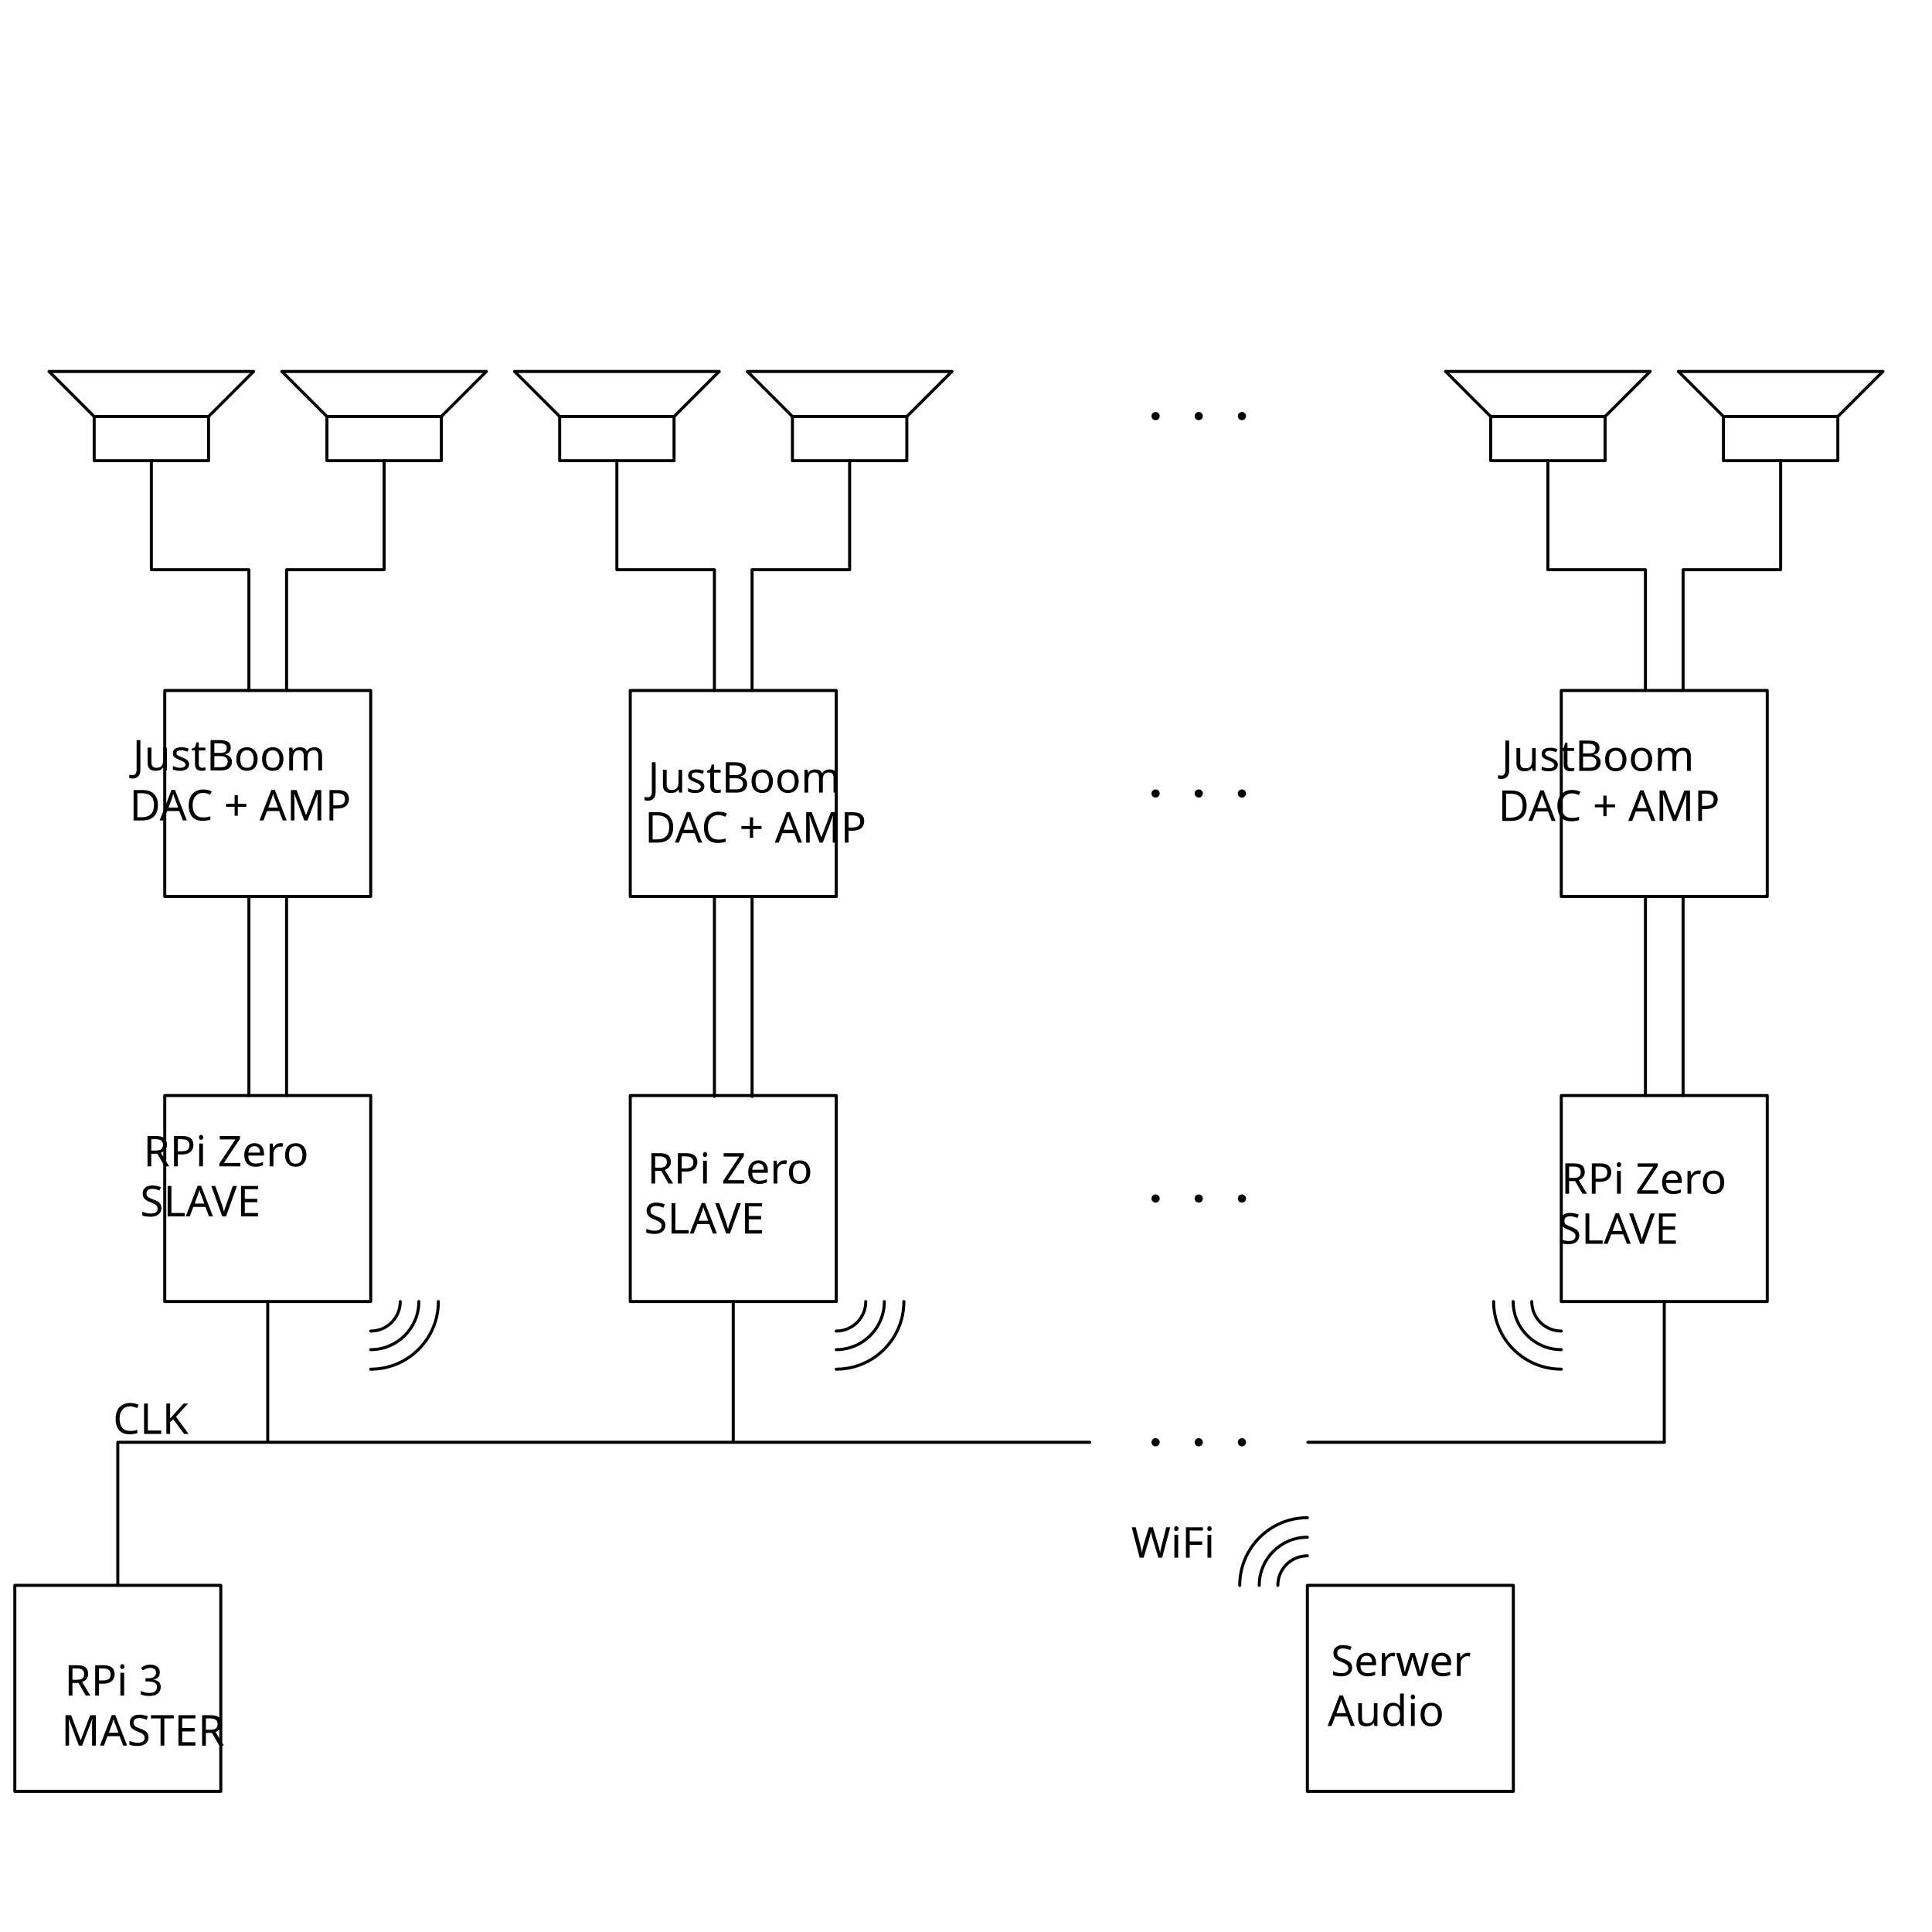
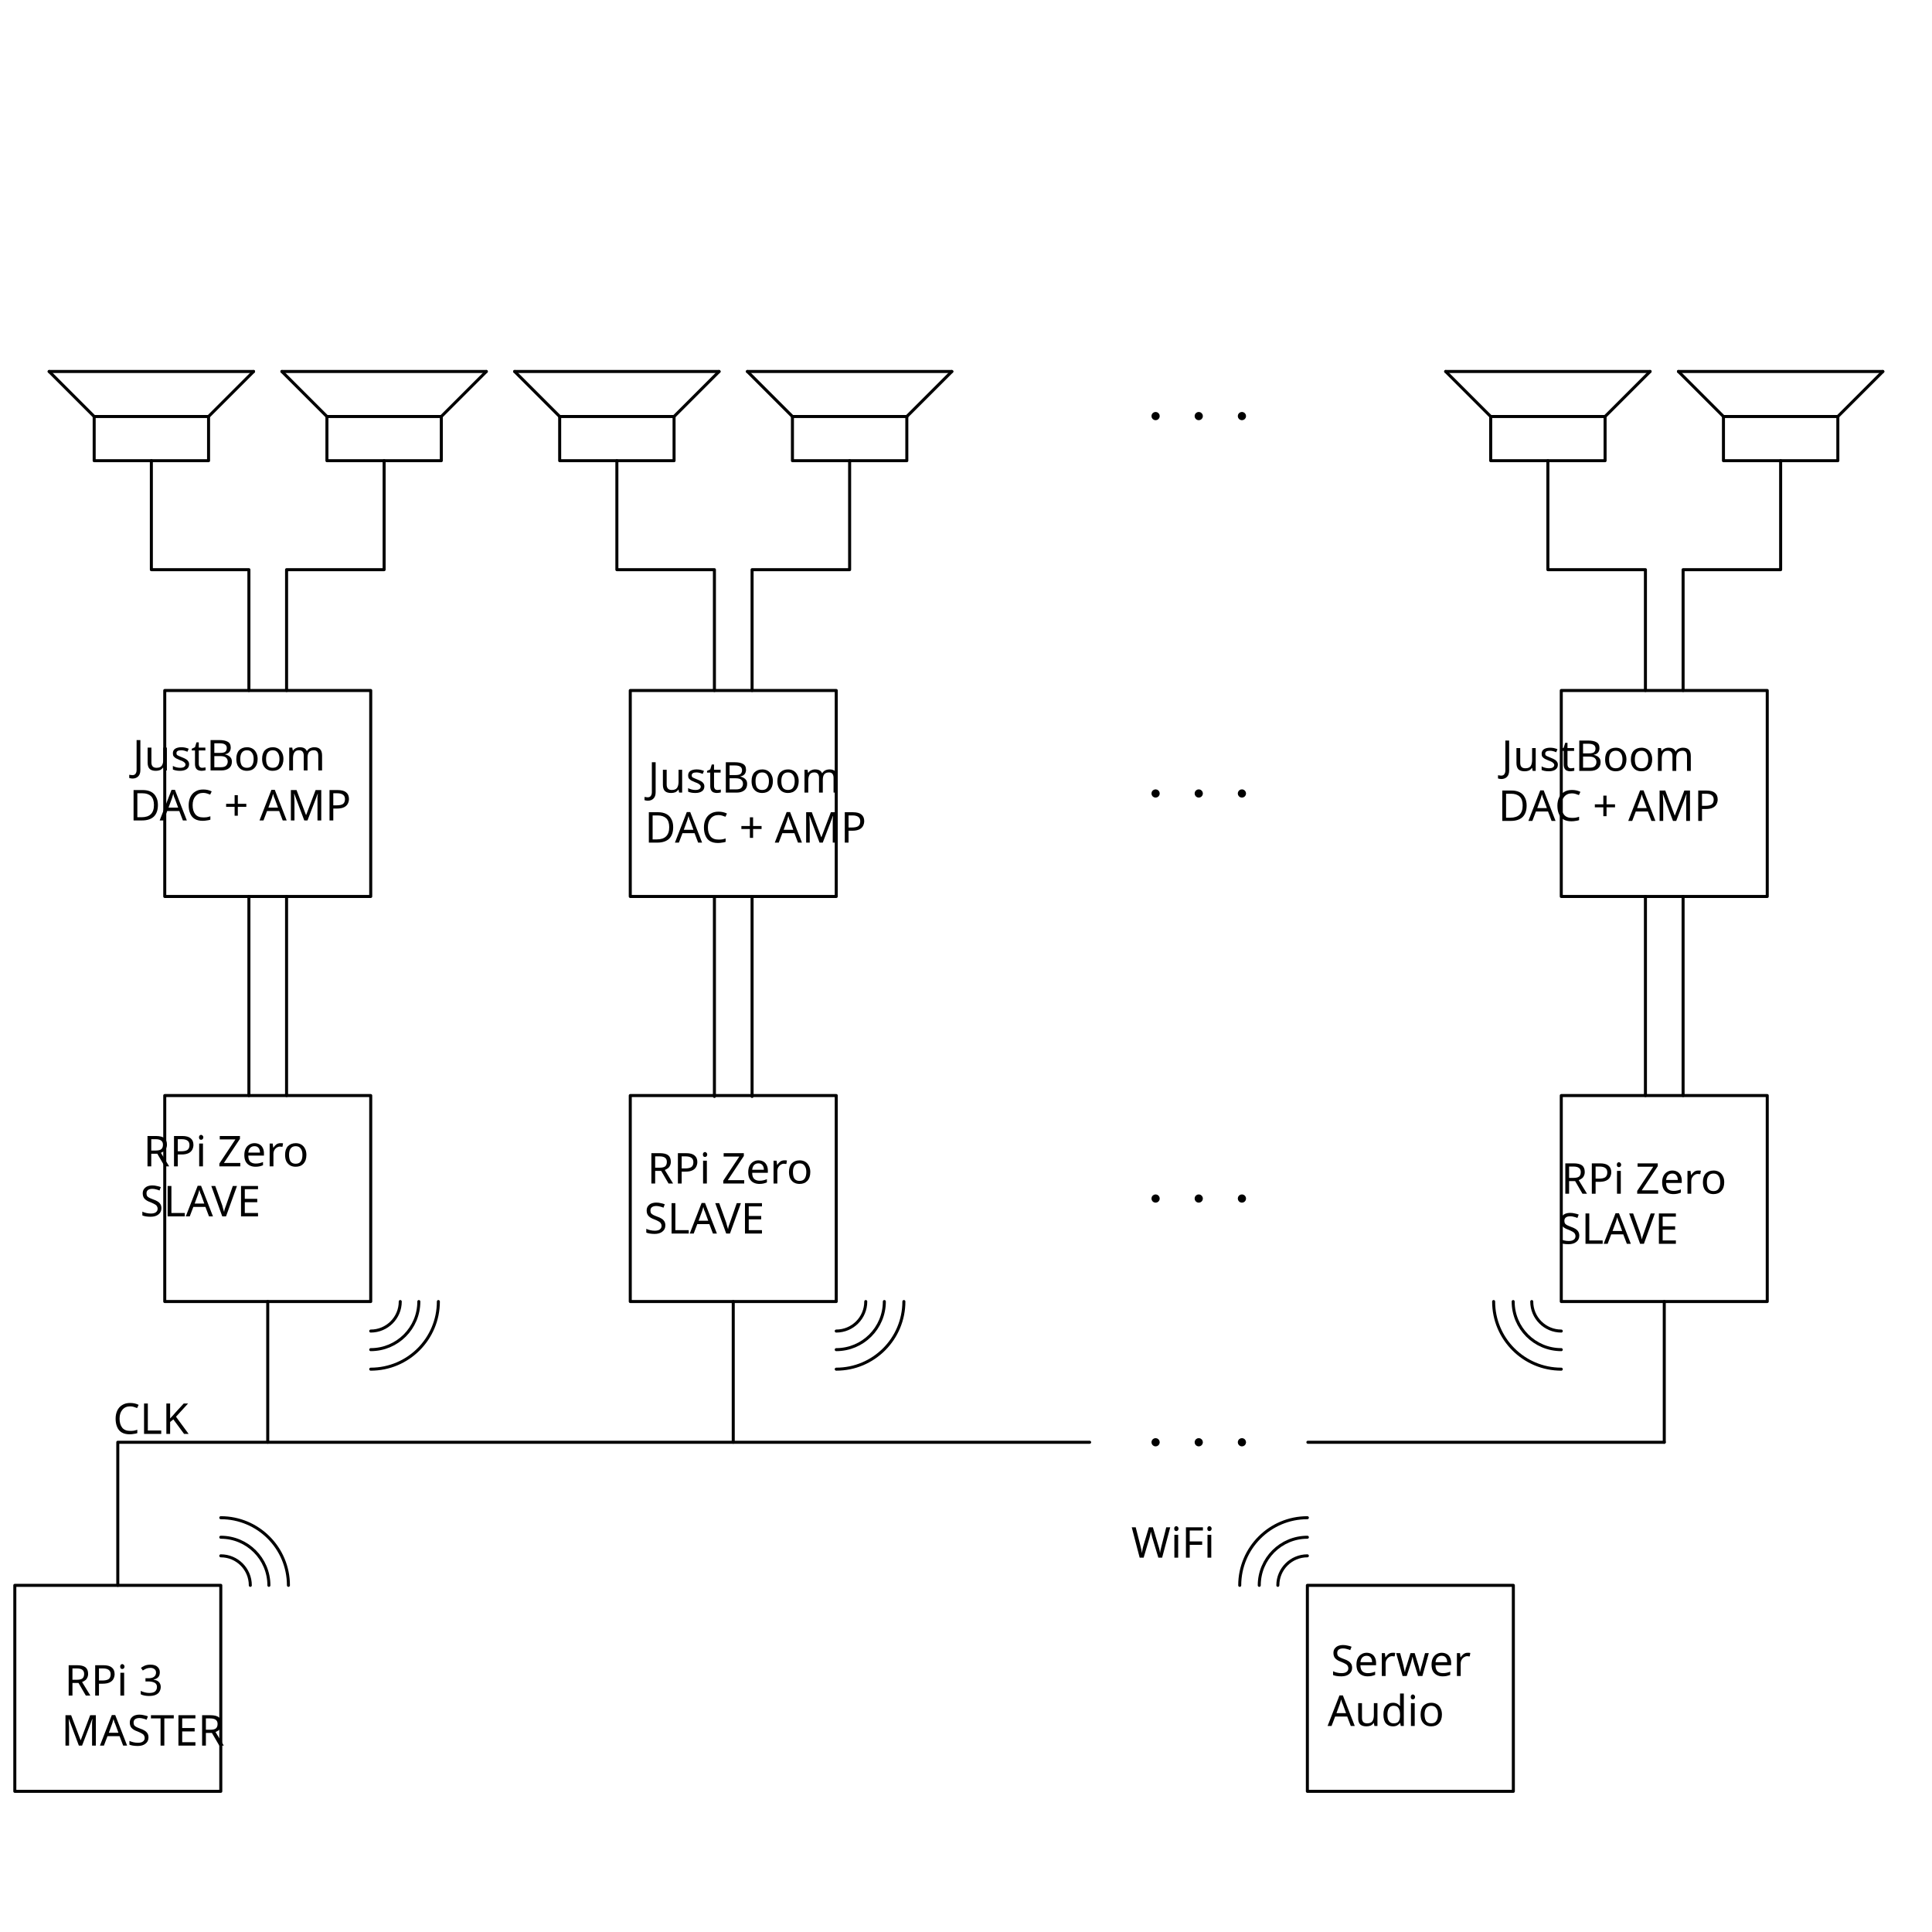
<svg xmlns="http://www.w3.org/2000/svg" width="16cm" height="16cm" viewBox="0 0 160 160" version="1.1" id="svg8">
  <defs id="defs2" />
  <g id="layer1" transform="translate(0,-137)">
    <rect style="opacity:1;fill:none;fill-opacity:1;stroke:#000000;stroke-width:0.25;stroke-linecap:round;stroke-linejoin:round;stroke-miterlimit:4;stroke-dasharray:none;stroke-dashoffset:0;stroke-opacity:1;paint-order:stroke fill markers" id="rect836" width="17.058" height="17.058" x="13.644" y="194.184" />
    <rect style="opacity:1;fill:none;fill-opacity:1;stroke:#000000;stroke-width:0.25;stroke-linecap:round;stroke-linejoin:round;stroke-miterlimit:4;stroke-dasharray:none;stroke-dashoffset:0;stroke-opacity:1;paint-order:stroke fill markers" id="rect836-0" width="17.058" height="17.058" x="52.196" y="194.184" />
    <rect style="opacity:1;fill:none;fill-opacity:1;stroke:#000000;stroke-width:0.25;stroke-linecap:round;stroke-linejoin:round;stroke-miterlimit:4;stroke-dasharray:none;stroke-dashoffset:0;stroke-opacity:1;paint-order:stroke fill markers" id="rect836-2" width="17.058" height="17.058" x="129.298" y="194.184" />
    <rect style="opacity:1;fill:none;fill-opacity:1;stroke:#000000;stroke-width:0.25;stroke-linecap:round;stroke-linejoin:round;stroke-miterlimit:4;stroke-dasharray:none;stroke-dashoffset:0;stroke-opacity:1;paint-order:stroke fill markers" id="rect836-04" width="17.058" height="17.058" x="13.644" y="227.729" />
    <rect style="opacity:1;fill:none;fill-opacity:1;stroke:#000000;stroke-width:0.25;stroke-linecap:round;stroke-linejoin:round;stroke-miterlimit:4;stroke-dasharray:none;stroke-dashoffset:0;stroke-opacity:1;paint-order:stroke fill markers" id="rect836-0-1" width="17.058" height="17.058" x="52.196" y="227.729" />
    <rect style="opacity:1;fill:none;fill-opacity:1;stroke:#000000;stroke-width:0.25;stroke-linecap:round;stroke-linejoin:round;stroke-miterlimit:4;stroke-dasharray:none;stroke-dashoffset:0;stroke-opacity:1;paint-order:stroke fill markers" id="rect836-2-9" width="17.058" height="17.058" x="129.298" y="227.729" />
    <g style="stroke-width:0.25;stroke-linecap:round;stroke-linejoin:round;stroke-miterlimit:4;stroke-dasharray:none" transform="translate(0,-14.2875)" id="g1403">
      <g style="stroke-width:0.25;stroke-linecap:round;stroke-linejoin:round;stroke-miterlimit:4;stroke-dasharray:none" id="g1116" transform="translate(-9.823088,6.798598)">
        <rect style="opacity:1;fill:none;fill-opacity:1;stroke:#000000;stroke-width:0.25;stroke-linecap:round;stroke-linejoin:round;stroke-miterlimit:4;stroke-dasharray:none;stroke-dashoffset:0;stroke-opacity:1;paint-order:stroke fill markers" id="rect1077" width="9.473" height="3.658" x="17.622" y="178.983" />
        <path style="fill:none;stroke:#000000;stroke-width:0.25;stroke-linecap:round;stroke-linejoin:round;stroke-miterlimit:4;stroke-dasharray:none;stroke-opacity:1" d="m 17.622,178.983 -3.728,-3.728" id="path1091" />
        <path style="fill:none;stroke:#000000;stroke-width:0.25;stroke-linecap:round;stroke-linejoin:round;stroke-miterlimit:4;stroke-dasharray:none;stroke-opacity:1" d="m 27.094,178.983 3.728,-3.728" id="path1093" />
        <path style="fill:none;stroke:#000000;stroke-width:0.25;stroke-linecap:round;stroke-linejoin:round;stroke-miterlimit:4;stroke-dasharray:none;stroke-opacity:1" d="M 30.822,175.255 H 13.894" id="path1095" />
      </g>
      <g style="stroke-width:0.25;stroke-linecap:round;stroke-linejoin:round;stroke-miterlimit:4;stroke-dasharray:none" transform="translate(9.452638,6.798598)" id="g1116-8">
        <rect style="opacity:1;fill:none;fill-opacity:1;stroke:#000000;stroke-width:0.25;stroke-linecap:round;stroke-linejoin:round;stroke-miterlimit:4;stroke-dasharray:none;stroke-dashoffset:0;stroke-opacity:1;paint-order:stroke fill markers" id="rect1077-8" width="9.473" height="3.658" x="17.622" y="178.983" />
        <path style="fill:none;stroke:#000000;stroke-width:0.25;stroke-linecap:round;stroke-linejoin:round;stroke-miterlimit:4;stroke-dasharray:none;stroke-opacity:1" d="m 17.622,178.983 -3.728,-3.728" id="path1091-7" />
        <path style="fill:none;stroke:#000000;stroke-width:0.25;stroke-linecap:round;stroke-linejoin:round;stroke-miterlimit:4;stroke-dasharray:none;stroke-opacity:1" d="m 27.094,178.983 3.728,-3.728" id="path1093-0" />
        <path style="fill:none;stroke:#000000;stroke-width:0.25;stroke-linecap:round;stroke-linejoin:round;stroke-miterlimit:4;stroke-dasharray:none;stroke-opacity:1" d="M 30.822,175.255 H 13.894" id="path1095-5" />
      </g>
    </g>
    <g style="stroke-width:0.25;stroke-linecap:round;stroke-linejoin:round;stroke-miterlimit:4;stroke-dasharray:none" transform="translate(0,-14.2875)" id="g1415">
      <g style="stroke-width:0.25;stroke-linecap:round;stroke-linejoin:round;stroke-miterlimit:4;stroke-dasharray:none" transform="translate(28.72836,6.798598)" id="g1116-2">
        <rect style="opacity:1;fill:none;fill-opacity:1;stroke:#000000;stroke-width:0.25;stroke-linecap:round;stroke-linejoin:round;stroke-miterlimit:4;stroke-dasharray:none;stroke-dashoffset:0;stroke-opacity:1;paint-order:stroke fill markers" id="rect1077-7" width="9.473" height="3.658" x="17.622" y="178.983" />
        <path style="fill:none;stroke:#000000;stroke-width:0.25;stroke-linecap:round;stroke-linejoin:round;stroke-miterlimit:4;stroke-dasharray:none;stroke-opacity:1" d="m 17.622,178.983 -3.728,-3.728" id="path1091-9" />
        <path style="fill:none;stroke:#000000;stroke-width:0.25;stroke-linecap:round;stroke-linejoin:round;stroke-miterlimit:4;stroke-dasharray:none;stroke-opacity:1" d="m 27.094,178.983 3.728,-3.728" id="path1093-1" />
        <path style="fill:none;stroke:#000000;stroke-width:0.25;stroke-linecap:round;stroke-linejoin:round;stroke-miterlimit:4;stroke-dasharray:none;stroke-opacity:1" d="M 30.822,175.255 H 13.894" id="path1095-9" />
      </g>
      <g style="stroke-width:0.25;stroke-linecap:round;stroke-linejoin:round;stroke-miterlimit:4;stroke-dasharray:none" transform="translate(48.00409,6.798598)" id="g1116-6">
        <rect style="opacity:1;fill:none;fill-opacity:1;stroke:#000000;stroke-width:0.25;stroke-linecap:round;stroke-linejoin:round;stroke-miterlimit:4;stroke-dasharray:none;stroke-dashoffset:0;stroke-opacity:1;paint-order:stroke fill markers" id="rect1077-3" width="9.473" height="3.658" x="17.622" y="178.983" />
        <path style="fill:none;stroke:#000000;stroke-width:0.25;stroke-linecap:round;stroke-linejoin:round;stroke-miterlimit:4;stroke-dasharray:none;stroke-opacity:1" d="m 17.622,178.983 -3.728,-3.728" id="path1091-6" />
        <path style="fill:none;stroke:#000000;stroke-width:0.25;stroke-linecap:round;stroke-linejoin:round;stroke-miterlimit:4;stroke-dasharray:none;stroke-opacity:1" d="m 27.094,178.983 3.728,-3.728" id="path1093-8" />
        <path style="fill:none;stroke:#000000;stroke-width:0.25;stroke-linecap:round;stroke-linejoin:round;stroke-miterlimit:4;stroke-dasharray:none;stroke-opacity:1" d="M 30.822,175.255 H 13.894" id="path1095-4" />
      </g>
    </g>
    <g style="stroke-width:0.25;stroke-linecap:round;stroke-linejoin:round;stroke-miterlimit:4;stroke-dasharray:none" transform="translate(0,-14.2875)" id="g1427">
      <g style="stroke-width:0.25;stroke-linecap:round;stroke-linejoin:round;stroke-miterlimit:4;stroke-dasharray:none" transform="translate(105.8313,6.798598)" id="g1116-4">
        <rect style="opacity:1;fill:none;fill-opacity:1;stroke:#000000;stroke-width:0.25;stroke-linecap:round;stroke-linejoin:round;stroke-miterlimit:4;stroke-dasharray:none;stroke-dashoffset:0;stroke-opacity:1;paint-order:stroke fill markers" id="rect1077-721" width="9.473" height="3.658" x="17.622" y="178.983" />
        <path style="fill:none;stroke:#000000;stroke-width:0.25;stroke-linecap:round;stroke-linejoin:round;stroke-miterlimit:4;stroke-dasharray:none;stroke-opacity:1" d="m 17.622,178.983 -3.728,-3.728" id="path1091-79" />
        <path style="fill:none;stroke:#000000;stroke-width:0.25;stroke-linecap:round;stroke-linejoin:round;stroke-miterlimit:4;stroke-dasharray:none;stroke-opacity:1" d="m 27.094,178.983 3.728,-3.728" id="path1093-5" />
        <path style="fill:none;stroke:#000000;stroke-width:0.25;stroke-linecap:round;stroke-linejoin:round;stroke-miterlimit:4;stroke-dasharray:none;stroke-opacity:1" d="M 30.822,175.255 H 13.894" id="path1095-6" />
      </g>
      <g style="stroke-width:0.25;stroke-linecap:round;stroke-linejoin:round;stroke-miterlimit:4;stroke-dasharray:none" transform="translate(125.107,6.798598)" id="g1116-89">
        <rect style="opacity:1;fill:none;fill-opacity:1;stroke:#000000;stroke-width:0.25;stroke-linecap:round;stroke-linejoin:round;stroke-miterlimit:4;stroke-dasharray:none;stroke-dashoffset:0;stroke-opacity:1;paint-order:stroke fill markers" id="rect1077-5" width="9.473" height="3.658" x="17.622" y="178.983" />
        <path style="fill:none;stroke:#000000;stroke-width:0.25;stroke-linecap:round;stroke-linejoin:round;stroke-miterlimit:4;stroke-dasharray:none;stroke-opacity:1" d="m 17.622,178.983 -3.728,-3.728" id="path1091-5" />
        <path style="fill:none;stroke:#000000;stroke-width:0.25;stroke-linecap:round;stroke-linejoin:round;stroke-miterlimit:4;stroke-dasharray:none;stroke-opacity:1" d="m 27.094,178.983 3.728,-3.728" id="path1093-2" />
        <path style="fill:none;stroke:#000000;stroke-width:0.25;stroke-linecap:round;stroke-linejoin:round;stroke-miterlimit:4;stroke-dasharray:none;stroke-opacity:1" d="M 30.822,175.255 H 13.894" id="path1095-1" />
      </g>
    </g>
    <rect style="opacity:1;fill:none;fill-opacity:1;stroke:#000000;stroke-width:0.25;stroke-linecap:round;stroke-linejoin:round;stroke-miterlimit:4;stroke-dasharray:none;stroke-dashoffset:0;stroke-opacity:1;paint-order:stroke fill markers" id="rect836-04-5" width="17.058" height="17.058" x="1.227" y="268.292" />
    <rect style="opacity:1;fill:none;fill-opacity:1;stroke:#000000;stroke-width:0.25;stroke-linecap:round;stroke-linejoin:round;stroke-miterlimit:4;stroke-dasharray:none;stroke-dashoffset:0;stroke-opacity:1;paint-order:stroke fill markers" id="rect836-04-5-9" width="17.058" height="17.058" x="108.271" y="268.292" />
    <g id="g1487" style="stroke-width:0.25;stroke-miterlimit:4;stroke-dasharray:none;stroke-linejoin:round;stroke-linecap:round">
      <path id="path1459" d="m 12.535,175.151 v 9.027 h 8.078 v 10.005" style="fill:none;stroke:#000000;stroke-width:0.25;stroke-linecap:round;stroke-linejoin:round;stroke-opacity:1;stroke-miterlimit:4;stroke-dasharray:none" />
      <path id="path1459-9" d="m 31.811,175.151 v 9.027 h -8.078 v 10.005" style="fill:none;stroke:#000000;stroke-width:0.25;stroke-linecap:round;stroke-linejoin:round;stroke-opacity:1;stroke-miterlimit:4;stroke-dasharray:none" />
    </g>
    <g transform="translate(38.55145,-3.840625e-6)" id="g1487-1" style="stroke-width:0.25;stroke-miterlimit:4;stroke-dasharray:none;stroke-linejoin:round;stroke-linecap:round">
      <path id="path1459-6" d="m 12.535,175.151 v 9.027 h 8.078 v 10.005" style="fill:none;stroke:#000000;stroke-width:0.25;stroke-linecap:round;stroke-linejoin:round;stroke-opacity:1;stroke-miterlimit:4;stroke-dasharray:none" />
      <path id="path1459-9-2" d="m 31.811,175.151 v 9.027 h -8.078 v 10.005" style="fill:none;stroke:#000000;stroke-width:0.25;stroke-linecap:round;stroke-linejoin:round;stroke-opacity:1;stroke-miterlimit:4;stroke-dasharray:none" />
    </g>
    <g transform="translate(115.6543,-3.840625e-6)" id="g1487-10" style="stroke-width:0.25;stroke-miterlimit:4;stroke-dasharray:none;stroke-linejoin:round;stroke-linecap:round">
      <path id="path1459-5" d="m 12.535,175.151 v 9.027 h 8.078 v 10.005" style="fill:none;stroke:#000000;stroke-width:0.25;stroke-linecap:round;stroke-linejoin:round;stroke-opacity:1;stroke-miterlimit:4;stroke-dasharray:none" />
      <path id="path1459-9-3" d="m 31.811,175.151 v 9.027 h -8.078 v 10.005" style="fill:none;stroke:#000000;stroke-width:0.25;stroke-linecap:round;stroke-linejoin:round;stroke-opacity:1;stroke-miterlimit:4;stroke-dasharray:none" />
    </g>
    <path style="fill:none;stroke:#000000;stroke-width:0.25;stroke-linecap:round;stroke-linejoin:round;stroke-opacity:1;stroke-miterlimit:4;stroke-dasharray:none" d="m 20.613,211.241 v 16.488" id="path1459-1" />
    <path style="fill:none;stroke:#000000;stroke-width:0.25;stroke-linecap:round;stroke-linejoin:round;stroke-opacity:1;stroke-miterlimit:4;stroke-dasharray:none" d="m 23.732,211.241 v 16.488" id="path1459-9-9" />
    <g id="g1564" transform="translate(0.1209144)" style="stroke-linejoin:round;stroke-linecap:round;stroke-width:0.25;stroke-miterlimit:4;stroke-dasharray:none">
      <path id="path1459-1-7" d="m 59.044,211.315 v 16.488" style="fill:none;stroke:#000000;stroke-width:0.25;stroke-linecap:round;stroke-linejoin:round;stroke-miterlimit:4;stroke-dasharray:none;stroke-opacity:1" />
      <path id="path1459-9-9-6" d="m 62.163,211.315 v 16.488" style="fill:none;stroke:#000000;stroke-width:0.25;stroke-linecap:round;stroke-linejoin:round;stroke-miterlimit:4;stroke-dasharray:none;stroke-opacity:1" />
    </g>
    <g id="g1568" transform="translate(1.559674)" style="stroke-linejoin:round;stroke-linecap:round;stroke-width:0.25;stroke-miterlimit:4;stroke-dasharray:none">
      <path id="path1459-1-8" d="m 134.708,211.241 v 16.488" style="fill:none;stroke:#000000;stroke-width:0.25;stroke-linecap:round;stroke-linejoin:round;stroke-miterlimit:4;stroke-dasharray:none;stroke-opacity:1" />
      <path id="path1459-9-9-2" d="m 137.827,211.241 v 16.488" style="fill:none;stroke:#000000;stroke-width:0.25;stroke-linecap:round;stroke-linejoin:round;stroke-miterlimit:4;stroke-dasharray:none;stroke-opacity:1" />
    </g>
    <path style="fill:none;stroke:#000000;stroke-width:0.25;stroke-linecap:round;stroke-linejoin:round;stroke-miterlimit:4;stroke-dasharray:none;stroke-opacity:1" d="M 9.755,268.292 V 256.442 H 90.239" id="path1570" />
    <path style="fill:none;stroke:#000000;stroke-width:0.25;stroke-linecap:round;stroke-linejoin:round;stroke-opacity:1;stroke-miterlimit:4;stroke-dasharray:none" d="m 22.173,244.787 v 11.655" id="path1572" />
    <path style="fill:none;stroke:#000000;stroke-width:0.25;stroke-linecap:round;stroke-linejoin:round;stroke-opacity:1;stroke-miterlimit:4;stroke-dasharray:none" d="m 60.724,244.787 v 11.655" id="path1574" />
    <path style="fill:none;stroke:#000000;stroke-width:0.25;stroke-linecap:round;stroke-linejoin:round;stroke-opacity:1;stroke-miterlimit:4;stroke-dasharray:none" d="m 137.827,244.787 v 11.655" id="path1576" />
    <path style="fill:none;stroke:#000000;stroke-width:0.25;stroke-linecap:round;stroke-linejoin:round;stroke-miterlimit:4;stroke-dasharray:none;stroke-opacity:1" d="m 108.313,256.442 h 29.514" id="path1578" />
    <g id="g1713" transform="translate(1.070897)">
      <g transform="translate(0,0.2583224)" id="g1662">
        <path style="opacity:1;fill:#000000;fill-opacity:1;stroke:#000000;stroke-width:0.25;stroke-linecap:round;stroke-linejoin:round;stroke-miterlimit:4;stroke-dasharray:none;stroke-dashoffset:0;stroke-opacity:1;paint-order:stroke fill markers" id="path1580" d="m 94.426,171.273 a 0.217,0.217 0 0 1 0.13,-0.277 0.217,0.217 0 0 1 0.278,0.129 0.217,0.217 0 0 1 -0.127,0.279 0.217,0.217 0 0 1 -0.279,-0.126" />
        <path style="opacity:1;fill:#000000;fill-opacity:1;stroke:#000000;stroke-width:0.25;stroke-linecap:round;stroke-linejoin:round;stroke-miterlimit:4;stroke-dasharray:none;stroke-dashoffset:0;stroke-opacity:1;paint-order:stroke fill markers" id="path1580-0" d="m 98,171.273 a 0.217,0.217 0 0 1 0.13,-0.277 0.217,0.217 0 0 1 0.278,0.129 0.217,0.217 0 0 1 -0.127,0.279 0.217,0.217 0 0 1 -0.279,-0.126" />
        <path style="opacity:1;fill:#000000;fill-opacity:1;stroke:#000000;stroke-width:0.25;stroke-linecap:round;stroke-linejoin:round;stroke-miterlimit:4;stroke-dasharray:none;stroke-dashoffset:0;stroke-opacity:1;paint-order:stroke fill markers" id="path1580-6" d="m 101.575,171.273 a 0.217,0.217 0 0 1 0.13,-0.277 0.217,0.217 0 0 1 0.278,0.129 0.217,0.217 0 0 1 -0.127,0.279 0.217,0.217 0 0 1 -0.279,-0.126" />
      </g>
      <g transform="translate(-2.053333,-1.210663)" id="g1657">
        <path style="opacity:1;fill:#000000;fill-opacity:1;stroke:#000000;stroke-width:0.25;stroke-linecap:round;stroke-linejoin:round;stroke-miterlimit:4;stroke-dasharray:none;stroke-dashoffset:0;stroke-opacity:1;paint-order:stroke fill markers" id="path1580-4" d="m 96.479,203.996 a 0.217,0.217 0 0 1 0.13,-0.277 0.217,0.217 0 0 1 0.278,0.129 0.217,0.217 0 0 1 -0.127,0.279 0.217,0.217 0 0 1 -0.279,-0.126" />
        <path style="opacity:1;fill:#000000;fill-opacity:1;stroke:#000000;stroke-width:0.25;stroke-linecap:round;stroke-linejoin:round;stroke-miterlimit:4;stroke-dasharray:none;stroke-dashoffset:0;stroke-opacity:1;paint-order:stroke fill markers" id="path1580-0-3" d="m 100.054,203.996 a 0.217,0.217 0 0 1 0.13,-0.277 0.217,0.217 0 0 1 0.278,0.129 0.217,0.217 0 0 1 -0.127,0.279 0.217,0.217 0 0 1 -0.279,-0.126" />
        <path style="opacity:1;fill:#000000;fill-opacity:1;stroke:#000000;stroke-width:0.25;stroke-linecap:round;stroke-linejoin:round;stroke-miterlimit:4;stroke-dasharray:none;stroke-dashoffset:0;stroke-opacity:1;paint-order:stroke fill markers" id="path1580-6-3" d="m 103.628,203.996 a 0.217,0.217 0 0 1 0.13,-0.277 0.217,0.217 0 0 1 0.278,0.129 0.217,0.217 0 0 1 -0.127,0.279 0.217,0.217 0 0 1 -0.279,-0.126" />
      </g>
      <g transform="translate(0.1200256,-1.116165)" id="g1652">
        <path style="opacity:1;fill:#000000;fill-opacity:1;stroke:#000000;stroke-width:0.25;stroke-linecap:round;stroke-linejoin:round;stroke-miterlimit:4;stroke-dasharray:none;stroke-dashoffset:0;stroke-opacity:1;paint-order:stroke fill markers" id="path1580-69" d="m 94.306,237.447 a 0.217,0.217 0 0 1 0.13,-0.277 0.217,0.217 0 0 1 0.278,0.129 0.217,0.217 0 0 1 -0.127,0.279 0.217,0.217 0 0 1 -0.279,-0.126" />
        <path style="opacity:1;fill:#000000;fill-opacity:1;stroke:#000000;stroke-width:0.25;stroke-linecap:round;stroke-linejoin:round;stroke-miterlimit:4;stroke-dasharray:none;stroke-dashoffset:0;stroke-opacity:1;paint-order:stroke fill markers" id="path1580-0-0" d="m 97.88,237.447 a 0.217,0.217 0 0 1 0.13,-0.277 0.217,0.217 0 0 1 0.278,0.129 0.217,0.217 0 0 1 -0.127,0.279 0.217,0.217 0 0 1 -0.279,-0.126" />
        <path style="opacity:1;fill:#000000;fill-opacity:1;stroke:#000000;stroke-width:0.25;stroke-linecap:round;stroke-linejoin:round;stroke-miterlimit:4;stroke-dasharray:none;stroke-dashoffset:0;stroke-opacity:1;paint-order:stroke fill markers" id="path1580-6-4" d="m 101.455,237.447 a 0.217,0.217 0 0 1 0.13,-0.277 0.217,0.217 0 0 1 0.278,0.129 0.217,0.217 0 0 1 -0.127,0.279 0.217,0.217 0 0 1 -0.279,-0.126" />
      </g>
      <g transform="translate(0.9940948,-0.02021858)" id="g1647">
        <path style="opacity:1;fill:#000000;fill-opacity:1;stroke:#000000;stroke-width:0.25;stroke-linecap:round;stroke-linejoin:round;stroke-miterlimit:4;stroke-dasharray:none;stroke-dashoffset:0;stroke-opacity:1;paint-order:stroke fill markers" id="path1580-8" d="m 93.432,256.535 a 0.217,0.217 0 0 1 0.13,-0.277 0.217,0.217 0 0 1 0.278,0.129 0.217,0.217 0 0 1 -0.127,0.279 0.217,0.217 0 0 1 -0.279,-0.126" />
        <path style="opacity:1;fill:#000000;fill-opacity:1;stroke:#000000;stroke-width:0.25;stroke-linecap:round;stroke-linejoin:round;stroke-miterlimit:4;stroke-dasharray:none;stroke-dashoffset:0;stroke-opacity:1;paint-order:stroke fill markers" id="path1580-0-5" d="m 97.006,256.535 a 0.217,0.217 0 0 1 0.13,-0.277 0.217,0.217 0 0 1 0.278,0.129 0.217,0.217 0 0 1 -0.127,0.279 0.217,0.217 0 0 1 -0.279,-0.126" />
        <path style="opacity:1;fill:#000000;fill-opacity:1;stroke:#000000;stroke-width:0.25;stroke-linecap:round;stroke-linejoin:round;stroke-miterlimit:4;stroke-dasharray:none;stroke-dashoffset:0;stroke-opacity:1;paint-order:stroke fill markers" id="path1580-6-1" d="m 100.581,256.535 a 0.217,0.217 0 0 1 0.13,-0.277 0.217,0.217 0 0 1 0.278,0.129 0.217,0.217 0 0 1 -0.127,0.279 0.217,0.217 0 0 1 -0.279,-0.126" />
      </g>
    </g>
    <text xml:space="preserve" style="font-style:normal;font-variant:normal;font-weight:normal;font-stretch:normal;font-size:3.528px;line-height:1.25;font-family:sans-serif;-inkscape-font-specification:'sans-serif, Normal';font-variant-ligatures:normal;font-variant-caps:normal;font-variant-numeric:normal;font-feature-settings:normal;text-align:start;letter-spacing:0px;word-spacing:0px;writing-mode:lr-tb;text-anchor:start;fill:#000000;fill-opacity:1;stroke:none;stroke-width:0.265" x="5.345" y="277.423" id="text1725">
      <tspan id="tspan1723" x="5.345" y="277.423" style="stroke-width:0.265">RPi 3</tspan>
    </text>
    <text xml:space="preserve" style="font-style:normal;font-variant:normal;font-weight:normal;font-stretch:normal;font-size:3.528px;line-height:1.25;font-family:sans-serif;-inkscape-font-specification:'sans-serif, Normal';font-variant-ligatures:normal;font-variant-caps:normal;font-variant-numeric:normal;font-feature-settings:normal;text-align:start;letter-spacing:0px;word-spacing:0px;writing-mode:lr-tb;text-anchor:start;fill:#000000;fill-opacity:1;stroke:none;stroke-width:0.265" x="5.078" y="281.565" id="text1729">
      <tspan id="tspan1727" x="5.078" y="281.565" style="stroke-width:0.265">MASTER</tspan>
    </text>
    <text xml:space="preserve" style="font-style:normal;font-variant:normal;font-weight:normal;font-stretch:normal;font-size:3.528px;line-height:1.25;font-family:sans-serif;-inkscape-font-specification:'sans-serif, Normal';font-variant-ligatures:normal;font-variant-caps:normal;font-variant-numeric:normal;font-feature-settings:normal;text-align:start;letter-spacing:0px;word-spacing:0px;writing-mode:lr-tb;text-anchor:start;fill:#000000;fill-opacity:1;stroke:none;stroke-width:0.265" x="11.87" y="233.594" id="text1725-2">
      <tspan id="tspan1723-9" x="11.87" y="233.594" style="stroke-width:0.265">RPi Zero</tspan>
    </text>
    <text xml:space="preserve" style="font-style:normal;font-variant:normal;font-weight:normal;font-stretch:normal;font-size:3.528px;line-height:1.25;font-family:sans-serif;-inkscape-font-specification:'sans-serif, Normal';font-variant-ligatures:normal;font-variant-caps:normal;font-variant-numeric:normal;font-feature-settings:normal;text-align:start;letter-spacing:0px;word-spacing:0px;writing-mode:lr-tb;text-anchor:start;fill:#000000;fill-opacity:1;stroke:none;stroke-width:0.265" x="11.603" y="237.737" id="text1729-7">
      <tspan id="tspan1727-3" x="11.603" y="237.737" style="stroke-width:0.265">SLAVE</tspan>
    </text>
    <flowRoot xml:space="preserve" id="flowRoot1779" style="fill:black;fill-opacity:1;stroke:none;font-family:sans-serif;font-style:normal;font-weight:normal;font-size:13.333px;line-height:1.25;letter-spacing:0px;word-spacing:0px;-inkscape-font-specification:'sans-serif, Normal';font-stretch:normal;font-variant:normal;text-anchor:start;text-align:start;writing-mode:lr;font-variant-ligatures:normal;font-variant-caps:normal;font-variant-numeric:normal;font-feature-settings:normal">
      <flowRegion id="flowRegion1781">
        <rect id="rect1783" width="76.786" height="41.429" x="28.929" y="345.082" />
      </flowRegion>
      <flowPara id="flowPara1785" />
    </flowRoot>
    <text xml:space="preserve" style="font-style:normal;font-variant:normal;font-weight:normal;font-stretch:normal;font-size:3.528px;line-height:1.25;font-family:sans-serif;-inkscape-font-specification:'sans-serif, Normal';font-variant-ligatures:normal;font-variant-caps:normal;font-variant-numeric:normal;font-feature-settings:normal;text-align:start;letter-spacing:0px;word-spacing:0px;writing-mode:lr-tb;text-anchor:start;fill:#000000;fill-opacity:1;stroke:none;stroke-width:0.265" x="53.602" y="235.012" id="text1725-2-4">
      <tspan id="tspan1723-9-1" x="53.602" y="235.012" style="stroke-width:0.265">RPi Zero</tspan>
    </text>
    <text xml:space="preserve" style="font-style:normal;font-variant:normal;font-weight:normal;font-stretch:normal;font-size:3.528px;line-height:1.25;font-family:sans-serif;-inkscape-font-specification:'sans-serif, Normal';font-variant-ligatures:normal;font-variant-caps:normal;font-variant-numeric:normal;font-feature-settings:normal;text-align:start;letter-spacing:0px;word-spacing:0px;writing-mode:lr-tb;text-anchor:start;fill:#000000;fill-opacity:1;stroke:none;stroke-width:0.265" x="53.334" y="239.154" id="text1729-7-6">
      <tspan id="tspan1727-3-3" x="53.334" y="239.154" style="stroke-width:0.265">SLAVE</tspan>
    </text>
    <text xml:space="preserve" style="font-style:normal;font-variant:normal;font-weight:normal;font-stretch:normal;font-size:3.528px;line-height:1.25;font-family:sans-serif;-inkscape-font-specification:'sans-serif, Normal';font-variant-ligatures:normal;font-variant-caps:normal;font-variant-numeric:normal;font-feature-settings:normal;text-align:start;letter-spacing:0px;word-spacing:0px;writing-mode:lr-tb;text-anchor:start;fill:#000000;fill-opacity:1;stroke:none;stroke-width:0.265" x="129.291" y="235.862" id="text1725-2-8">
      <tspan id="tspan1723-9-5" x="129.291" y="235.862" style="stroke-width:0.265">RPi Zero</tspan>
    </text>
    <text xml:space="preserve" style="font-style:normal;font-variant:normal;font-weight:normal;font-stretch:normal;font-size:3.528px;line-height:1.25;font-family:sans-serif;-inkscape-font-specification:'sans-serif, Normal';font-variant-ligatures:normal;font-variant-caps:normal;font-variant-numeric:normal;font-feature-settings:normal;text-align:start;letter-spacing:0px;word-spacing:0px;writing-mode:lr-tb;text-anchor:start;fill:#000000;fill-opacity:1;stroke:none;stroke-width:0.265" x="129.024" y="240.005" id="text1729-7-5">
      <tspan id="tspan1727-3-0" x="129.024" y="240.005" style="stroke-width:0.265">SLAVE</tspan>
    </text>
    <text xml:space="preserve" style="font-style:normal;font-variant:normal;font-weight:normal;font-stretch:normal;font-size:3.528px;line-height:1.25;font-family:sans-serif;-inkscape-font-specification:'sans-serif, Normal';font-variant-ligatures:normal;font-variant-caps:normal;font-variant-numeric:normal;font-feature-settings:normal;text-align:start;letter-spacing:0px;word-spacing:0px;writing-mode:lr-tb;text-anchor:start;fill:#000000;fill-opacity:1;stroke:none;stroke-width:0.265" x="10.985" y="200.805" id="text1725-2-1">
      <tspan id="tspan1723-9-2" x="10.985" y="200.805" style="stroke-width:0.265">JustBoom</tspan>
    </text>
    <text xml:space="preserve" style="font-style:normal;font-variant:normal;font-weight:normal;font-stretch:normal;font-size:3.528px;line-height:1.25;font-family:sans-serif;-inkscape-font-specification:'sans-serif, Normal';font-variant-ligatures:normal;font-variant-caps:normal;font-variant-numeric:normal;font-feature-settings:normal;text-align:start;letter-spacing:0px;word-spacing:0px;writing-mode:lr-tb;text-anchor:start;fill:#000000;fill-opacity:1;stroke:none;stroke-width:0.265" x="10.717" y="204.948" id="text1729-7-64">
      <tspan id="tspan1727-3-8" x="10.717" y="204.948" style="stroke-width:0.265">DAC + AMP</tspan>
    </text>
    <text xml:space="preserve" style="font-style:normal;font-variant:normal;font-weight:normal;font-stretch:normal;font-size:3.528px;line-height:1.25;font-family:sans-serif;-inkscape-font-specification:'sans-serif, Normal';font-variant-ligatures:normal;font-variant-caps:normal;font-variant-numeric:normal;font-feature-settings:normal;text-align:start;letter-spacing:0px;word-spacing:0px;writing-mode:lr-tb;text-anchor:start;fill:#000000;fill-opacity:1;stroke:none;stroke-width:0.265" x="53.658" y="202.641" id="text1725-2-1-5">
      <tspan id="tspan1723-9-2-6" x="53.658" y="202.641" style="stroke-width:0.265">JustBoom</tspan>
    </text>
    <text xml:space="preserve" style="font-style:normal;font-variant:normal;font-weight:normal;font-stretch:normal;font-size:3.528px;line-height:1.25;font-family:sans-serif;-inkscape-font-specification:'sans-serif, Normal';font-variant-ligatures:normal;font-variant-caps:normal;font-variant-numeric:normal;font-feature-settings:normal;text-align:start;letter-spacing:0px;word-spacing:0px;writing-mode:lr-tb;text-anchor:start;fill:#000000;fill-opacity:1;stroke:none;stroke-width:0.265" x="53.39" y="206.783" id="text1729-7-64-2">
      <tspan id="tspan1727-3-8-5" x="53.39" y="206.783" style="stroke-width:0.265">DAC + AMP</tspan>
    </text>
    <text xml:space="preserve" style="font-style:normal;font-variant:normal;font-weight:normal;font-stretch:normal;font-size:3.528px;line-height:1.25;font-family:sans-serif;-inkscape-font-specification:'sans-serif, Normal';font-variant-ligatures:normal;font-variant-caps:normal;font-variant-numeric:normal;font-feature-settings:normal;text-align:start;letter-spacing:0px;word-spacing:0px;writing-mode:lr-tb;text-anchor:start;fill:#000000;fill-opacity:1;stroke:none;stroke-width:0.265" x="124.339" y="200.845" id="text1725-2-1-2">
      <tspan id="tspan1723-9-2-69" x="124.339" y="200.845" style="stroke-width:0.265">JustBoom</tspan>
    </text>
    <text xml:space="preserve" style="font-style:normal;font-variant:normal;font-weight:normal;font-stretch:normal;font-size:3.528px;line-height:1.25;font-family:sans-serif;-inkscape-font-specification:'sans-serif, Normal';font-variant-ligatures:normal;font-variant-caps:normal;font-variant-numeric:normal;font-feature-settings:normal;text-align:start;letter-spacing:0px;word-spacing:0px;writing-mode:lr-tb;text-anchor:start;fill:#000000;fill-opacity:1;stroke:none;stroke-width:0.265" x="124.072" y="204.988" id="text1729-7-64-1">
      <tspan id="tspan1727-3-8-3" x="124.072" y="204.988" style="stroke-width:0.265">DAC + AMP</tspan>
    </text>
    <text xml:space="preserve" style="font-style:normal;font-variant:normal;font-weight:normal;font-stretch:normal;font-size:3.528px;line-height:1.25;font-family:sans-serif;-inkscape-font-specification:'sans-serif, Normal';font-variant-ligatures:normal;font-variant-caps:normal;font-variant-numeric:normal;font-feature-settings:normal;text-align:start;letter-spacing:0px;word-spacing:0px;writing-mode:lr-tb;text-anchor:start;fill:#000000;fill-opacity:1;stroke:none;stroke-width:0.265" x="9.355" y="255.753" id="text1885">
      <tspan id="tspan1883" x="9.355" y="255.753" style="stroke-width:0.265">CLK</tspan>
    </text>
    <g id="g1915" transform="matrix(1.493868,0,0,1.493868,-22.37519,-129.9346)" style="stroke-width:0.167;stroke-miterlimit:4;stroke-dasharray:none">
      <path d="m 38.197,250.84 a 2.667,2.667 0 0 1 -2.667,2.667" id="path1887" style="opacity:1;fill:none;fill-opacity:1;stroke:#000000;stroke-width:0.167;stroke-linecap:round;stroke-linejoin:round;stroke-miterlimit:4;stroke-dasharray:none;stroke-dashoffset:0;stroke-opacity:1;paint-order:stroke fill markers" />
      <path d="m 37.167,250.84 a 1.637,1.637 0 0 1 -1.637,1.637" id="path1895" style="opacity:1;fill:none;fill-opacity:1;stroke:#000000;stroke-width:0.167;stroke-linecap:round;stroke-linejoin:round;stroke-miterlimit:4;stroke-dasharray:none;stroke-dashoffset:0;stroke-opacity:1;paint-order:stroke fill markers" />
      <path d="m 39.28,250.84 a 3.75,3.75 0 0 1 -3.75,3.75" id="path1895-3" style="opacity:1;fill:none;fill-opacity:1;stroke:#000000;stroke-width:0.167;stroke-linecap:round;stroke-linejoin:round;stroke-miterlimit:4;stroke-dasharray:none;stroke-dashoffset:0;stroke-opacity:1;paint-order:stroke fill markers" />
    </g>
    <g id="g1915-0" transform="matrix(1.493868,0,0,1.493868,16.17626,-129.9346)" style="stroke-width:0.167;stroke-miterlimit:4;stroke-dasharray:none">
      <path d="m 38.197,250.84 a 2.667,2.667 0 0 1 -2.667,2.667" id="path1887-0" style="opacity:1;fill:none;fill-opacity:1;stroke:#000000;stroke-width:0.167;stroke-linecap:round;stroke-linejoin:round;stroke-miterlimit:4;stroke-dasharray:none;stroke-dashoffset:0;stroke-opacity:1;paint-order:stroke fill markers" />
      <path d="m 37.167,250.84 a 1.637,1.637 0 0 1 -1.637,1.637" id="path1895-2" style="opacity:1;fill:none;fill-opacity:1;stroke:#000000;stroke-width:0.167;stroke-linecap:round;stroke-linejoin:round;stroke-miterlimit:4;stroke-dasharray:none;stroke-dashoffset:0;stroke-opacity:1;paint-order:stroke fill markers" />
      <path d="m 39.28,250.84 a 3.75,3.75 0 0 1 -3.75,3.75" id="path1895-3-2" style="opacity:1;fill:none;fill-opacity:1;stroke:#000000;stroke-width:0.167;stroke-linecap:round;stroke-linejoin:round;stroke-miterlimit:4;stroke-dasharray:none;stroke-dashoffset:0;stroke-opacity:1;paint-order:stroke fill markers" />
    </g>
    <g id="g1915-6" transform="matrix(-1.493868,0,0,1.493868,182.3752,-129.9346)" style="stroke-width:0.167;stroke-miterlimit:4;stroke-dasharray:none">
      <path d="m 38.197,250.84 a 2.667,2.667 0 0 1 -2.667,2.667" id="path1887-9" style="opacity:1;fill:none;fill-opacity:1;stroke:#000000;stroke-width:0.167;stroke-linecap:round;stroke-linejoin:round;stroke-miterlimit:4;stroke-dasharray:none;stroke-dashoffset:0;stroke-opacity:1;paint-order:stroke fill markers" />
      <path d="m 37.167,250.84 a 1.637,1.637 0 0 1 -1.637,1.637" id="path1895-0" style="opacity:1;fill:none;fill-opacity:1;stroke:#000000;stroke-width:0.167;stroke-linecap:round;stroke-linejoin:round;stroke-miterlimit:4;stroke-dasharray:none;stroke-dashoffset:0;stroke-opacity:1;paint-order:stroke fill markers" />
      <path d="m 39.28,250.84 a 3.75,3.75 0 0 1 -3.75,3.75" id="path1895-3-3" style="opacity:1;fill:none;fill-opacity:1;stroke:#000000;stroke-width:0.167;stroke-linecap:round;stroke-linejoin:round;stroke-miterlimit:4;stroke-dasharray:none;stroke-dashoffset:0;stroke-opacity:1;paint-order:stroke fill markers" />
    </g>
    <g id="g1915-5" transform="matrix(-1.493868,0,0,-1.493868,161.3481,643.0139)" style="stroke-width:0.167;stroke-miterlimit:4;stroke-dasharray:none">
      <path d="m 38.197,250.84 a 2.667,2.667 0 0 1 -2.667,2.667" id="path1887-5" style="opacity:1;fill:none;fill-opacity:1;stroke:#000000;stroke-width:0.167;stroke-linecap:round;stroke-linejoin:round;stroke-miterlimit:4;stroke-dasharray:none;stroke-dashoffset:0;stroke-opacity:1;paint-order:stroke fill markers" />
      <path d="m 37.167,250.84 a 1.637,1.637 0 0 1 -1.637,1.637" id="path1895-8" style="opacity:1;fill:none;fill-opacity:1;stroke:#000000;stroke-width:0.167;stroke-linecap:round;stroke-linejoin:round;stroke-miterlimit:4;stroke-dasharray:none;stroke-dashoffset:0;stroke-opacity:1;paint-order:stroke fill markers" />
      <path d="m 39.28,250.84 a 3.75,3.75 0 0 1 -3.75,3.75" id="path1895-3-7" style="opacity:1;fill:none;fill-opacity:1;stroke:#000000;stroke-width:0.167;stroke-linecap:round;stroke-linejoin:round;stroke-miterlimit:4;stroke-dasharray:none;stroke-dashoffset:0;stroke-opacity:1;paint-order:stroke fill markers" />
    </g>
    <text xml:space="preserve" style="font-style:normal;font-variant:normal;font-weight:normal;font-stretch:normal;font-size:3.528px;line-height:1.25;font-family:sans-serif;-inkscape-font-specification:'sans-serif, Normal';font-variant-ligatures:normal;font-variant-caps:normal;font-variant-numeric:normal;font-feature-settings:normal;text-align:start;letter-spacing:0px;word-spacing:0px;writing-mode:lr-tb;text-anchor:start;fill:#000000;fill-opacity:1;stroke:none;stroke-width:0.265" x="93.678" y="265.997" id="text2015">
      <tspan id="tspan2013" x="93.678" y="265.997" style="stroke-width:0.265">WiFi</tspan>
    </text>
    <text xml:space="preserve" style="font-style:normal;font-variant:normal;font-weight:normal;font-stretch:normal;font-size:3.528px;line-height:1.25;font-family:sans-serif;-inkscape-font-specification:'sans-serif, Normal';font-variant-ligatures:normal;font-variant-caps:normal;font-variant-numeric:normal;font-feature-settings:normal;text-align:start;letter-spacing:0px;word-spacing:0px;writing-mode:lr-tb;text-anchor:start;fill:#000000;fill-opacity:1;stroke:none;stroke-width:0.265" x="110.212" y="275.798" id="text1725-2-8-1">
      <tspan id="tspan1723-9-5-7" x="110.212" y="275.798" style="stroke-width:0.265">Serwer</tspan>
    </text>
    <text xml:space="preserve" style="font-style:normal;font-variant:normal;font-weight:normal;font-stretch:normal;font-size:3.528px;line-height:1.25;font-family:sans-serif;-inkscape-font-specification:'sans-serif, Normal';font-variant-ligatures:normal;font-variant-caps:normal;font-variant-numeric:normal;font-feature-settings:normal;text-align:start;letter-spacing:0px;word-spacing:0px;writing-mode:lr-tb;text-anchor:start;fill:#000000;fill-opacity:1;stroke:none;stroke-width:0.265" x="109.945" y="279.94" id="text1729-7-5-0">
      <tspan id="tspan1727-3-0-6" x="109.945" y="279.94" style="stroke-width:0.265">Audio</tspan>
    </text>
    <flowRoot xml:space="preserve" id="flowRoot2045" style="fill:black;fill-opacity:1;stroke:none;font-family:sans-serif;font-style:normal;font-weight:normal;font-size:13.333px;line-height:1.25;letter-spacing:0px;word-spacing:0px;-inkscape-font-specification:'sans-serif, Normal';font-stretch:normal;font-variant:normal;text-anchor:start;text-align:start;writing-mode:lr;font-variant-ligatures:normal;font-variant-caps:normal;font-variant-numeric:normal;font-feature-settings:normal">
      <flowRegion id="flowRegion2047">
        <rect id="rect2049" width="60.609" height="42.931" x="390.929" y="500.679" />
      </flowRegion>
      <flowPara id="flowPara2051" />
    </flowRoot>
+     <g id="g1915-02" transform="matrix(0,-1.493868,1.493868,0,-356.4373,321.3692)" style="stroke-width:0.167;stroke-miterlimit:4;stroke-dasharray:none">
+       <path d="m 38.197,250.84 a 2.667,2.667 0 0 1 -2.667,2.667" id="path1887-94" style="opacity:1;fill:none;fill-opacity:1;stroke:#000000;stroke-width:0.167;stroke-linecap:round;stroke-linejoin:round;stroke-miterlimit:4;stroke-dasharray:none;stroke-dashoffset:0;stroke-opacity:1;paint-order:stroke fill markers" />
+       <path d="m 37.167,250.84 a 1.637,1.637 0 0 1 -1.637,1.637" id="path1895-35" style="opacity:1;fill:none;fill-opacity:1;stroke:#000000;stroke-width:0.167;stroke-linecap:round;stroke-linejoin:round;stroke-miterlimit:4;stroke-dasharray:none;stroke-dashoffset:0;stroke-opacity:1;paint-order:stroke fill markers" />
+       <path d="m 39.28,250.84 a 3.75,3.75 0 0 1 -3.75,3.75" id="path1895-3-1" style="opacity:1;fill:none;fill-opacity:1;stroke:#000000;stroke-width:0.167;stroke-linecap:round;stroke-linejoin:round;stroke-miterlimit:4;stroke-dasharray:none;stroke-dashoffset:0;stroke-opacity:1;paint-order:stroke fill markers" />
+     </g>
  </g>
</svg>
